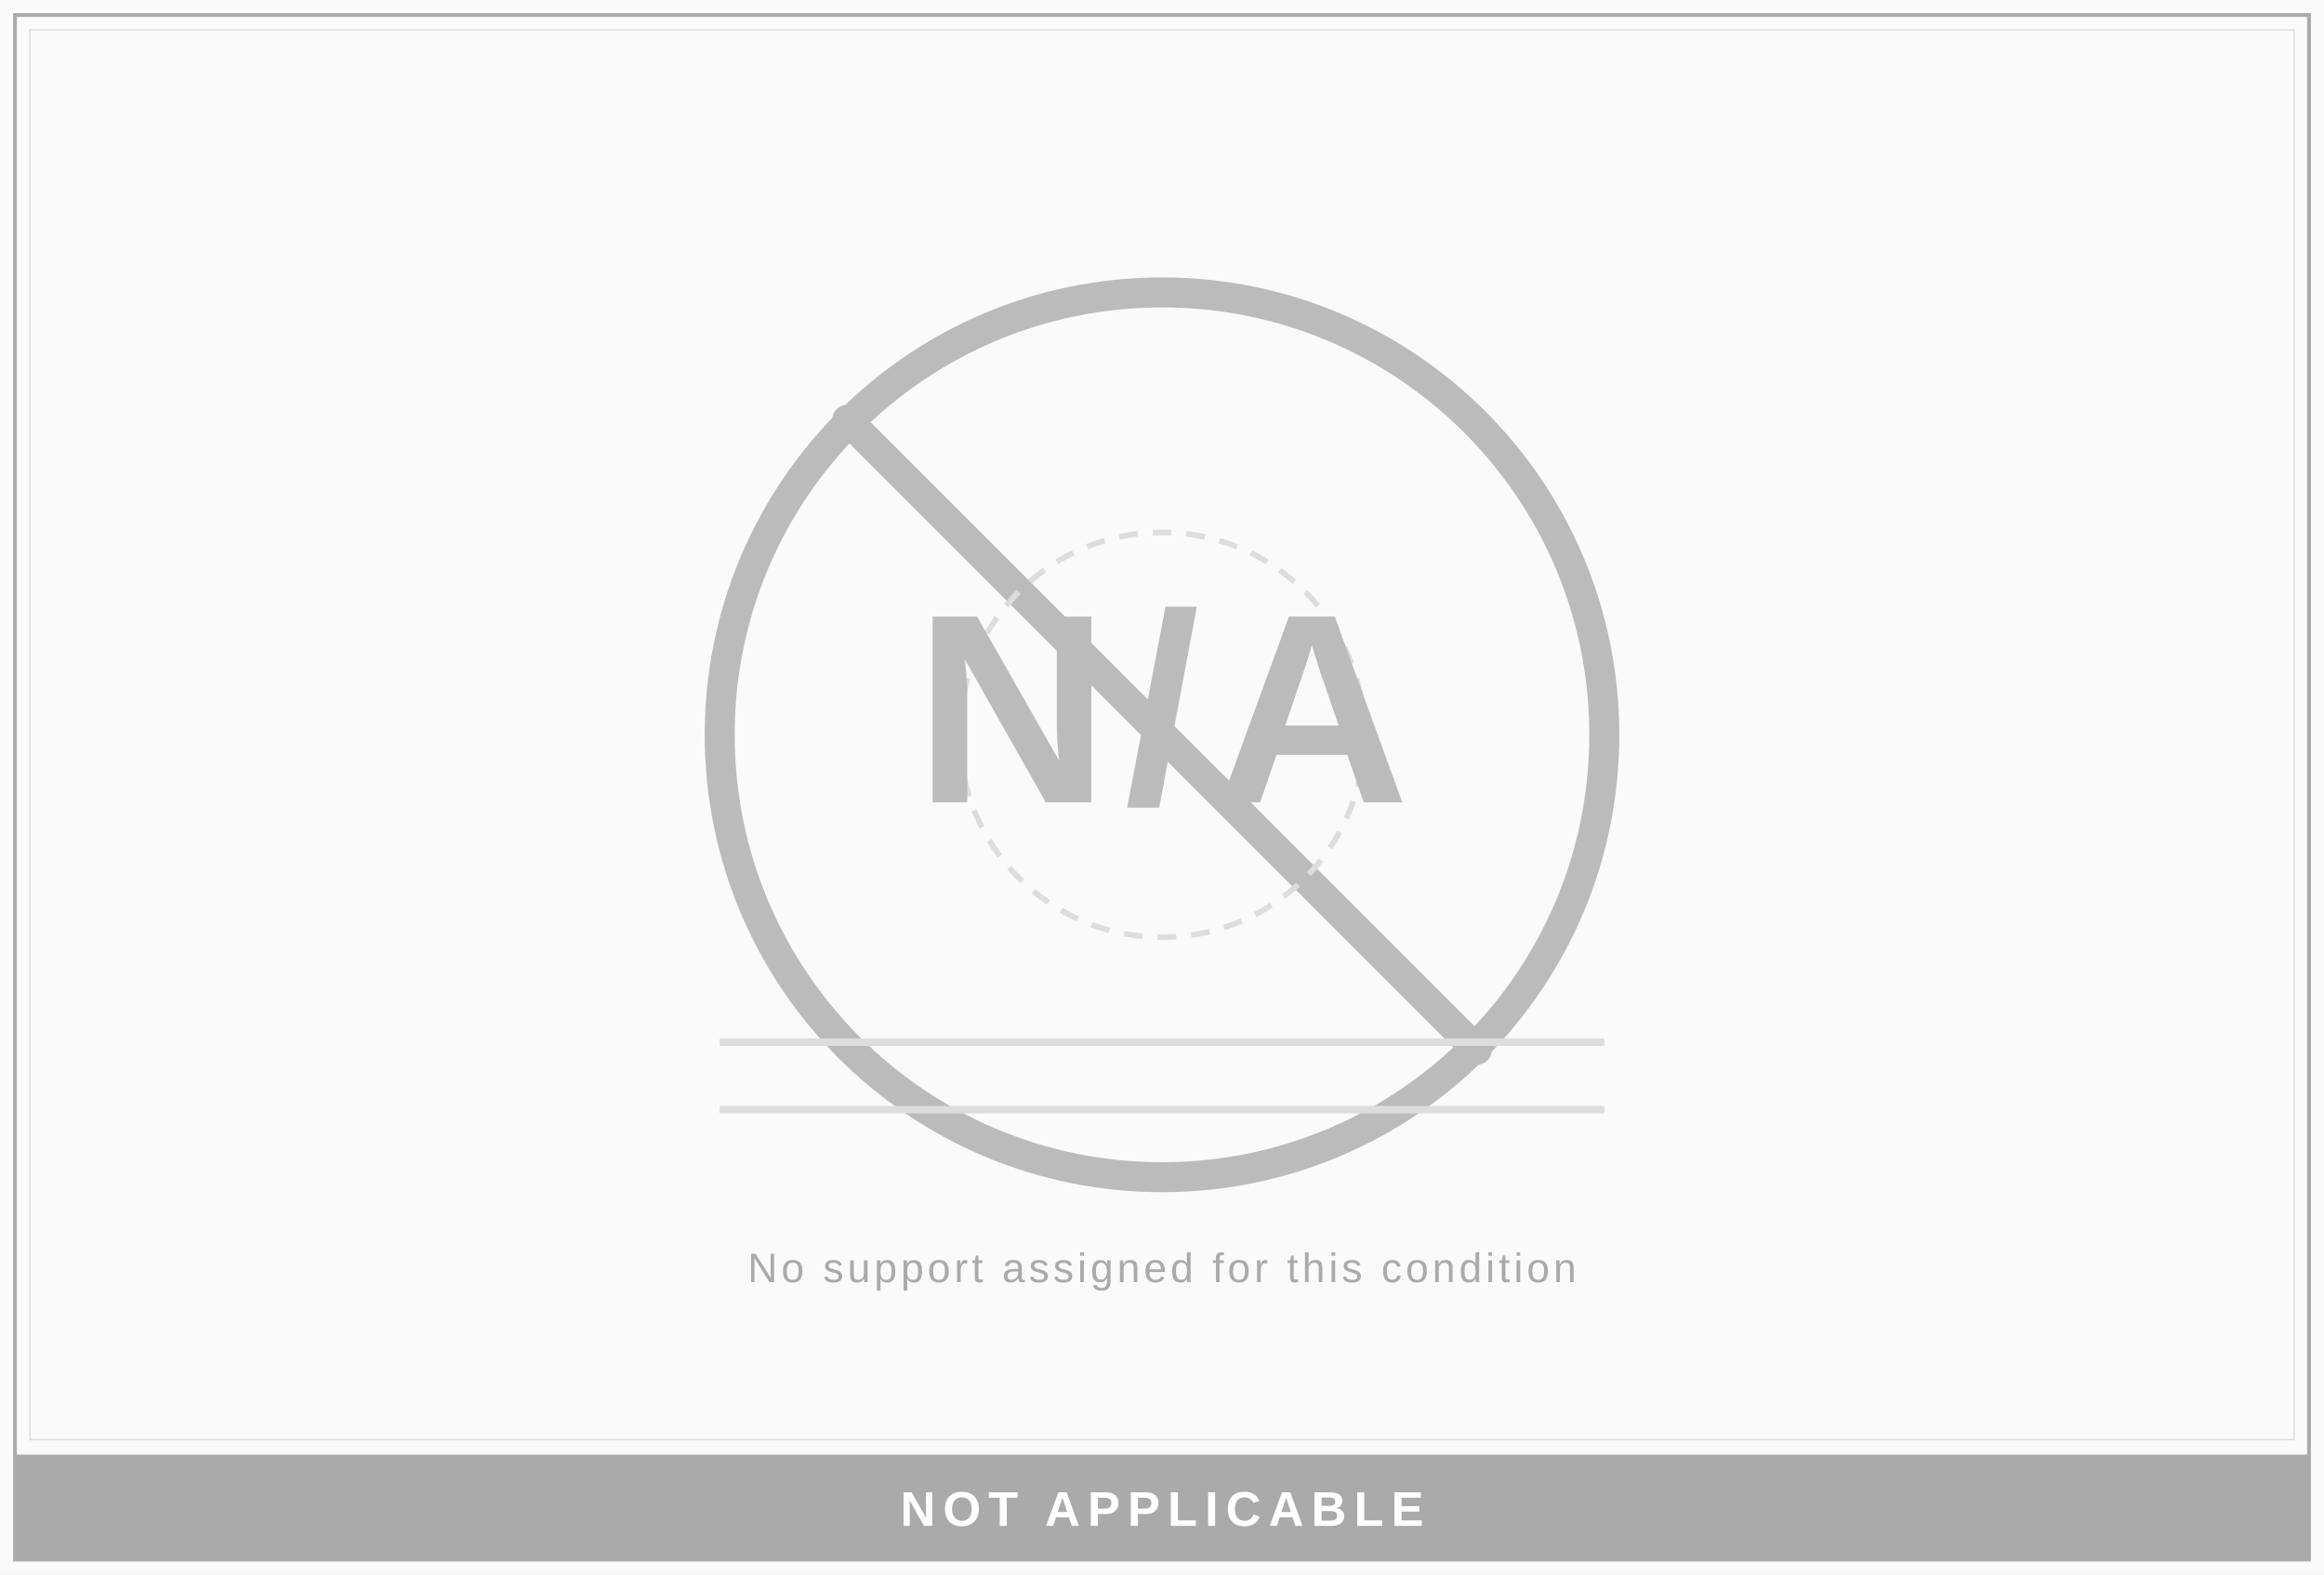
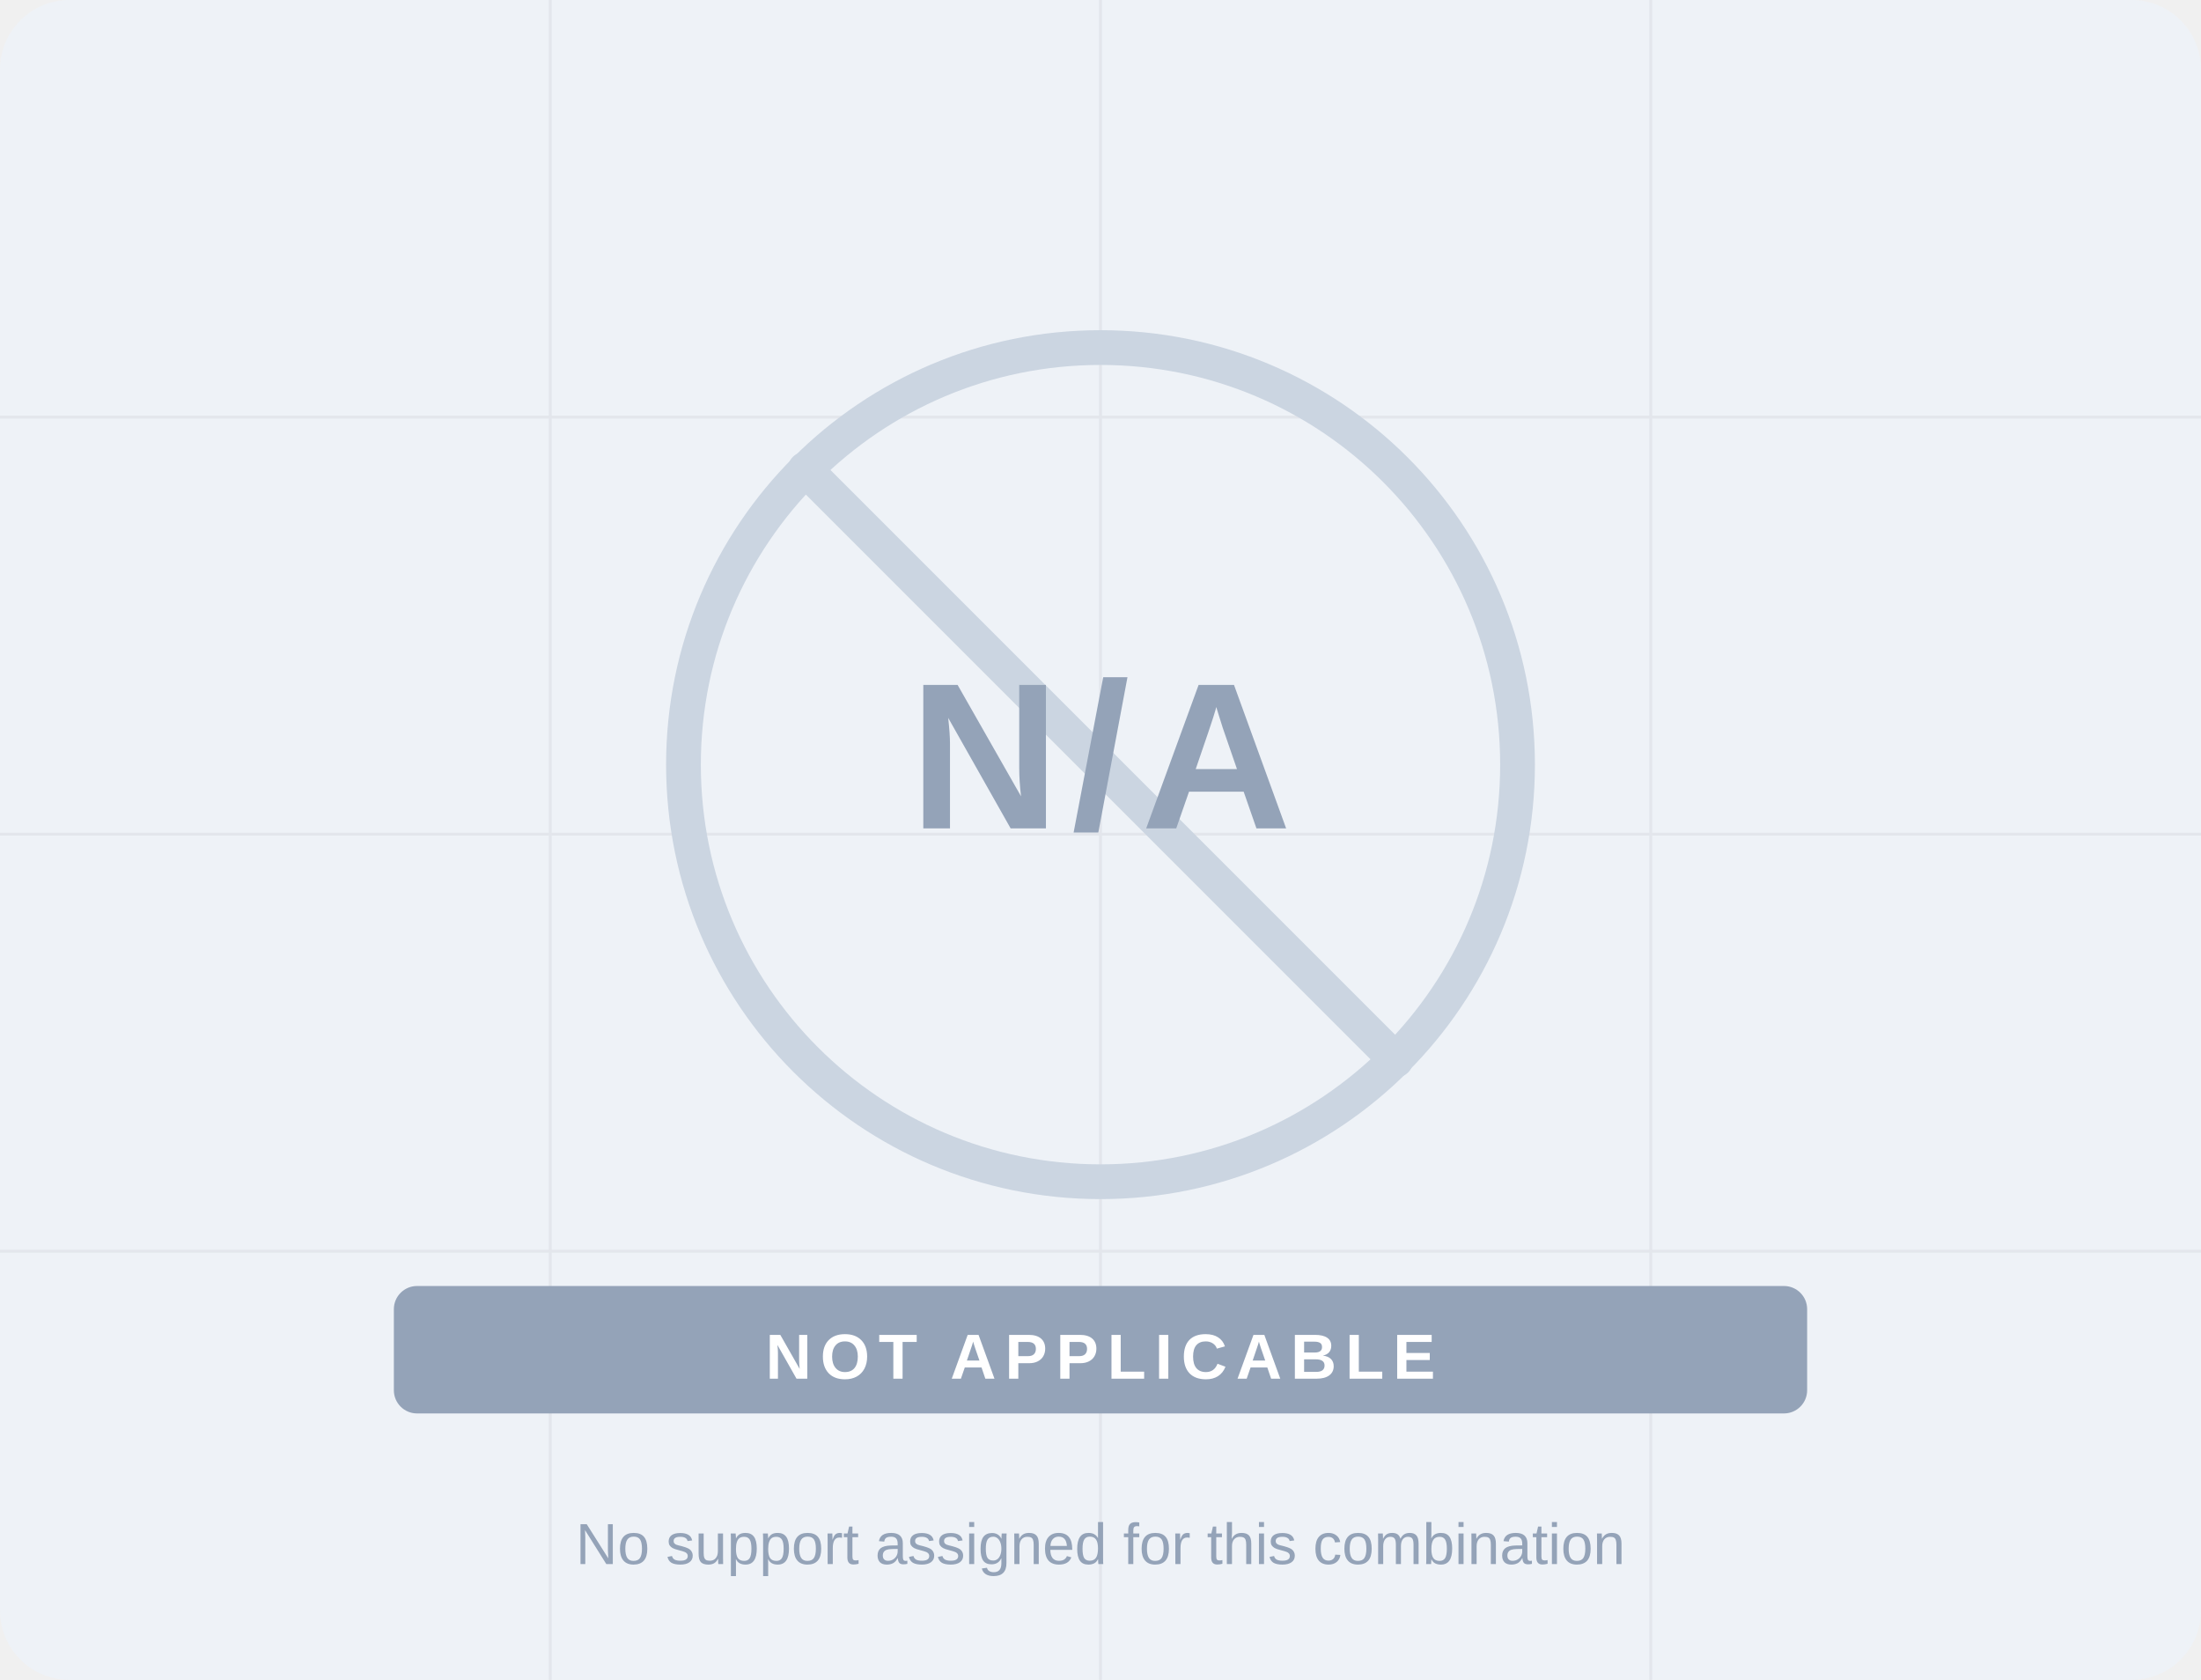
- <svg xmlns="http://www.w3.org/2000/svg" viewBox="0 0 620 420">
-   <rect width="620" height="420" fill="#FAFAFA" />
-   <rect x="4" y="4" width="612" height="412" fill="none" stroke="#AAAAAA" stroke-width="1" />
-   <rect x="8" y="8" width="604" height="376" fill="none" stroke="#DDDDDD" stroke-width="0.4" />
-   <circle cx="310" cy="196" r="118" fill="none" stroke="#BBBBBB" stroke-width="8" />
-   <line x1="226" y1="112" x2="394" y2="280" stroke="#BBBBBB" stroke-width="8" stroke-linecap="round" />
-   <circle cx="310" cy="196" r="54" fill="none" stroke="#DDDDDD" stroke-width="1.5" stroke-dasharray="5,4" />
-   <line x1="192" y1="278" x2="428" y2="278" stroke="#DDDDDD" stroke-width="2" />
-   <line x1="192" y1="296" x2="428" y2="296" stroke="#DDDDDD" stroke-width="2" />
-   <text x="310" y="214" text-anchor="middle" font-family="Arial Black, Arial, sans-serif" font-size="72" font-weight="900" fill="#BBBBBB" letter-spacing="4">N/A</text>
-   <text x="310" y="342" text-anchor="middle" font-family="Arial, sans-serif" font-size="11" fill="#AAAAAA" letter-spacing="1">
-     No support assigned for this condition
+ <svg xmlns="http://www.w3.org/2000/svg" viewBox="0 0 380 290">
+   <rect width="380" height="290" fill="#EEF2F7" rx="12" />
+   <g stroke="#D1D5DB" stroke-width="0.5" opacity="0.4">
+     <line x1="0" y1="72" x2="380" y2="72" />
+     <line x1="0" y1="144" x2="380" y2="144" />
+     <line x1="0" y1="216" x2="380" y2="216" />
+     <line x1="95" y1="0" x2="95" y2="290" />
+     <line x1="190" y1="0" x2="190" y2="290" />
+     <line x1="285" y1="0" x2="285" y2="290" />
+   </g>
+   <circle cx="190" cy="132" r="72" fill="none" stroke="#CBD5E1" stroke-width="6" />
+   <line x1="139" y1="81" x2="241" y2="183" stroke="#CBD5E1" stroke-width="6" stroke-linecap="round" />
+   <text x="190" y="143" text-anchor="middle" font-family="'Arial Black','Arial',sans-serif" font-size="36" font-weight="900" fill="#94A3B8" letter-spacing="2">N/A</text>
+   <rect x="68" y="222" width="244" height="22" rx="4" fill="#94A3B8" />
+   <text x="190" y="238" text-anchor="middle" font-family="'Arial',sans-serif" font-size="11" font-weight="700" fill="white" letter-spacing="1.5">NOT APPLICABLE</text>
+   <text x="190" y="270" text-anchor="middle" font-family="'Arial',sans-serif" font-size="10" fill="#94A3B8">
+     No support assigned for this combination
  </text>
-   <rect x="4" y="388" width="612" height="28" fill="#AAAAAA" />
-   <text x="310" y="407" text-anchor="middle" font-family="Arial,sans-serif" font-size="13" font-weight="700" fill="white" letter-spacing="2">NOT APPLICABLE</text>
</svg>
